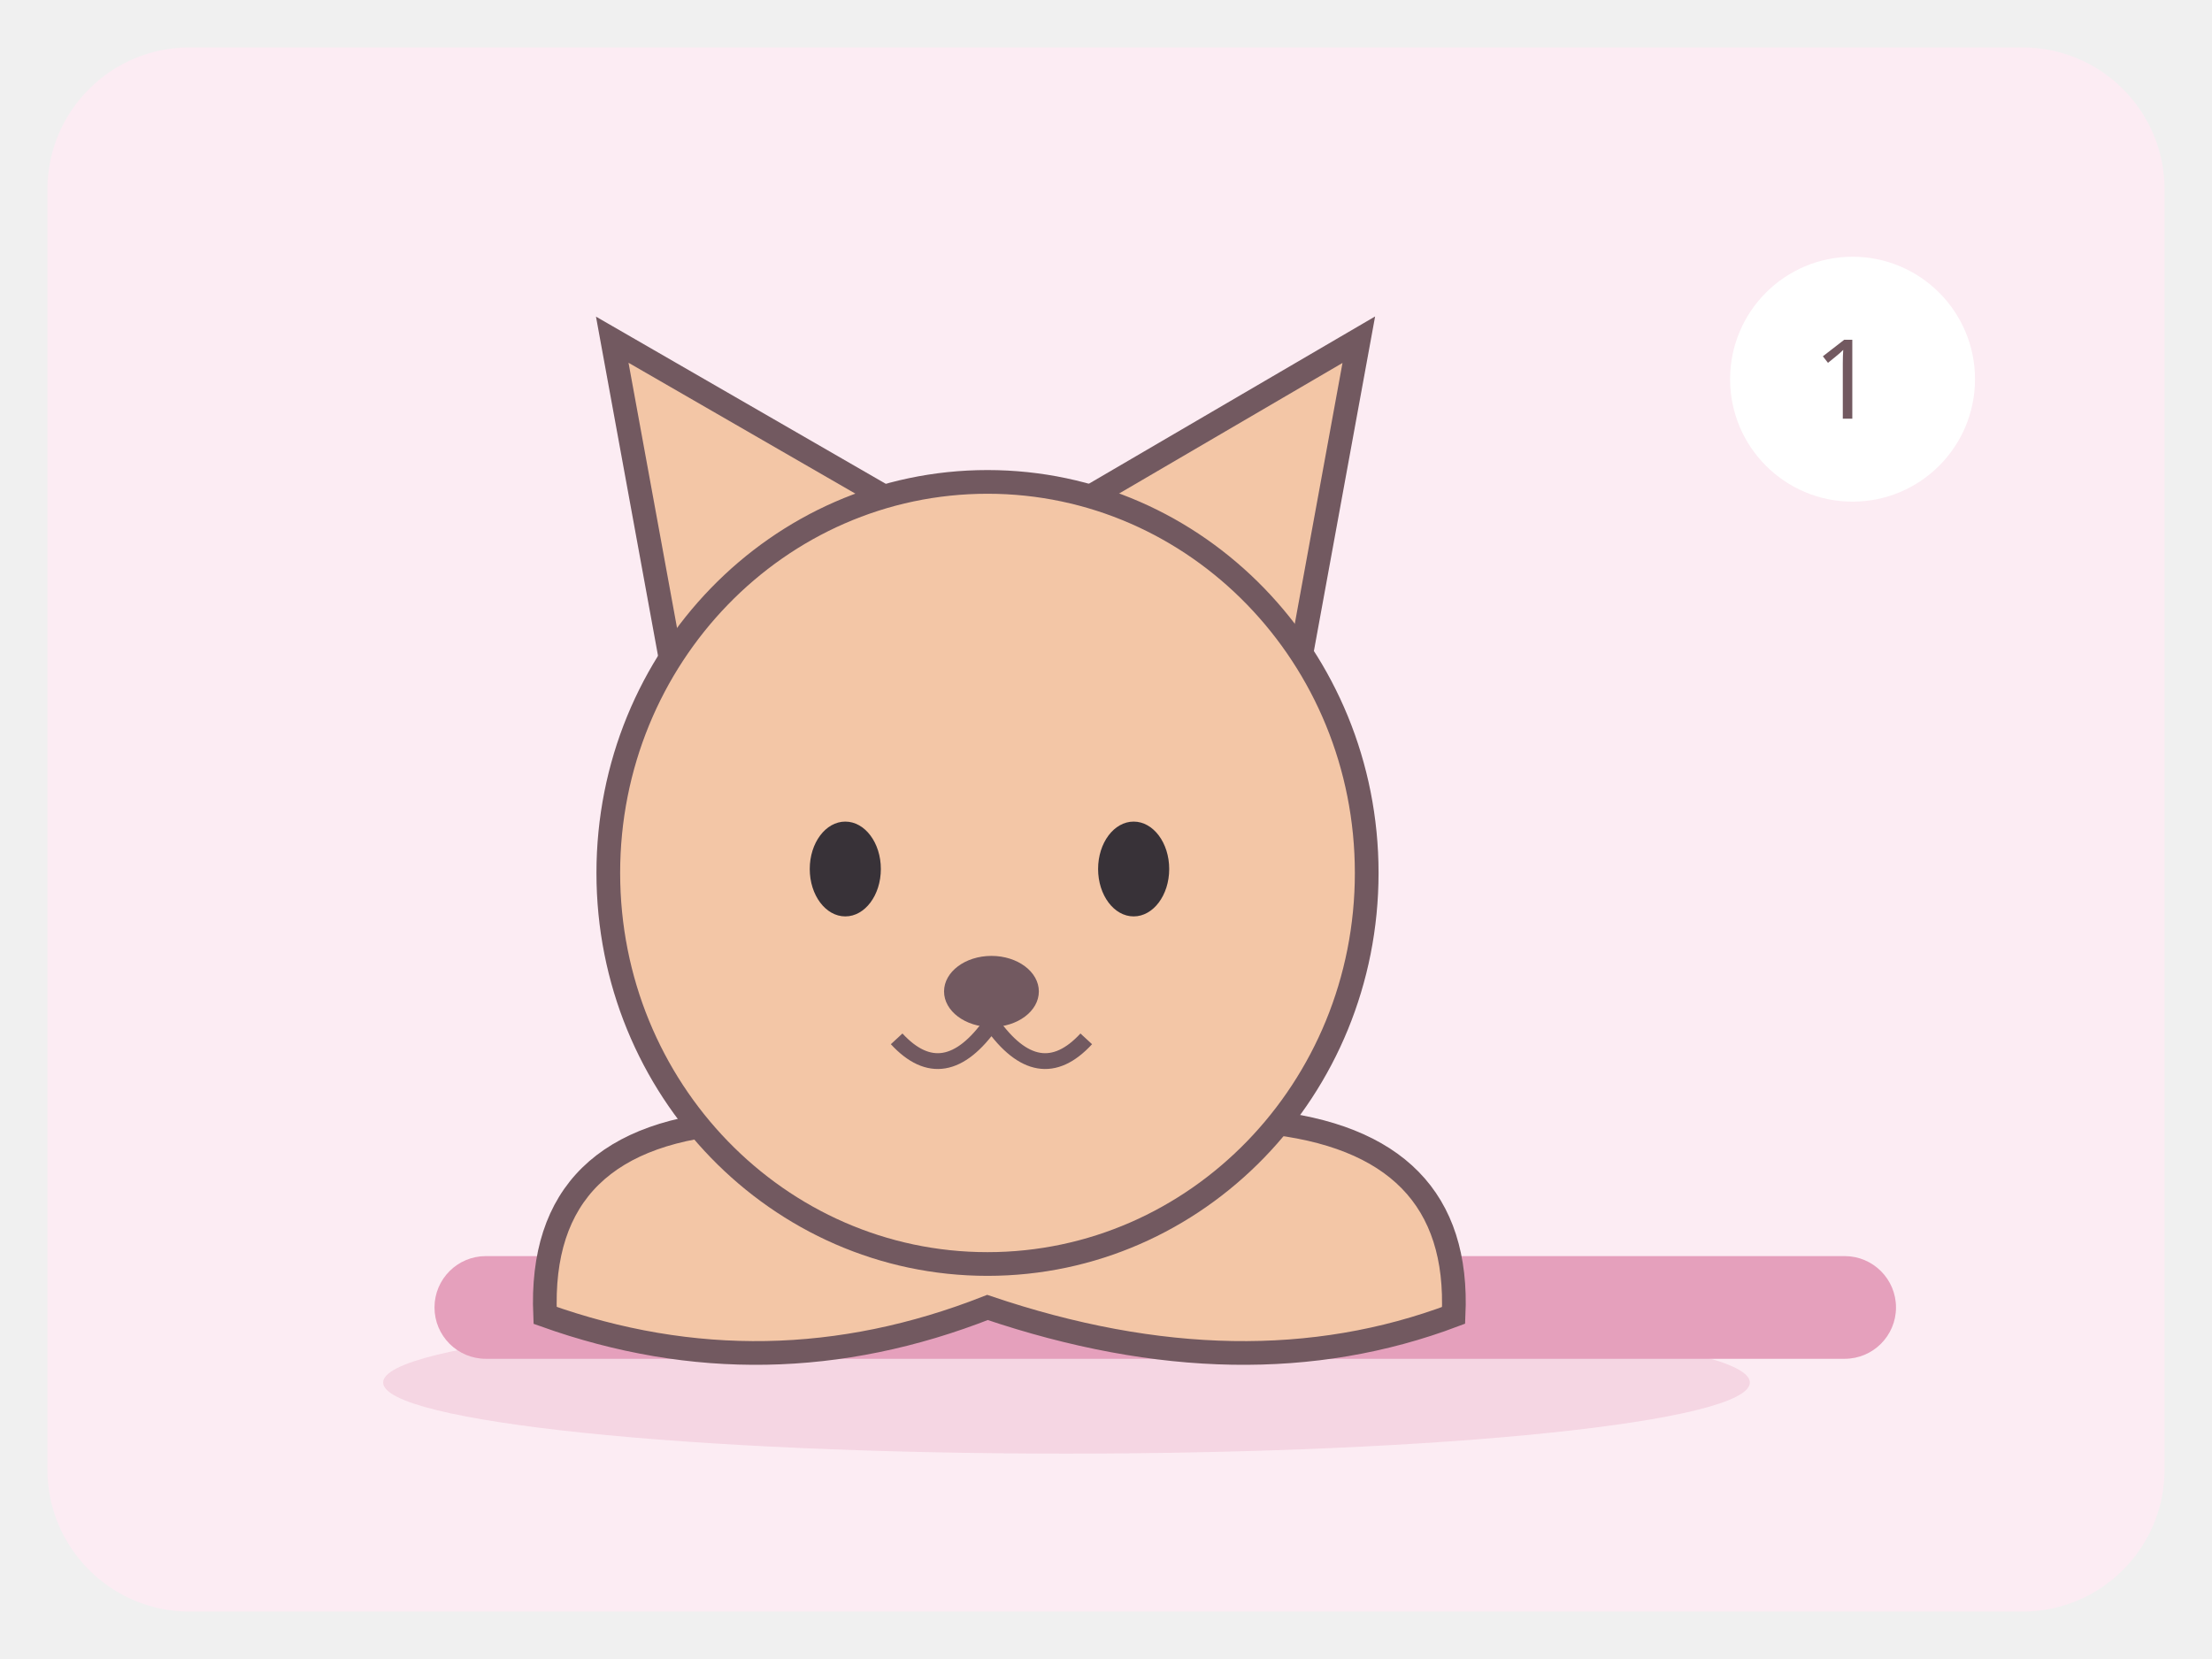
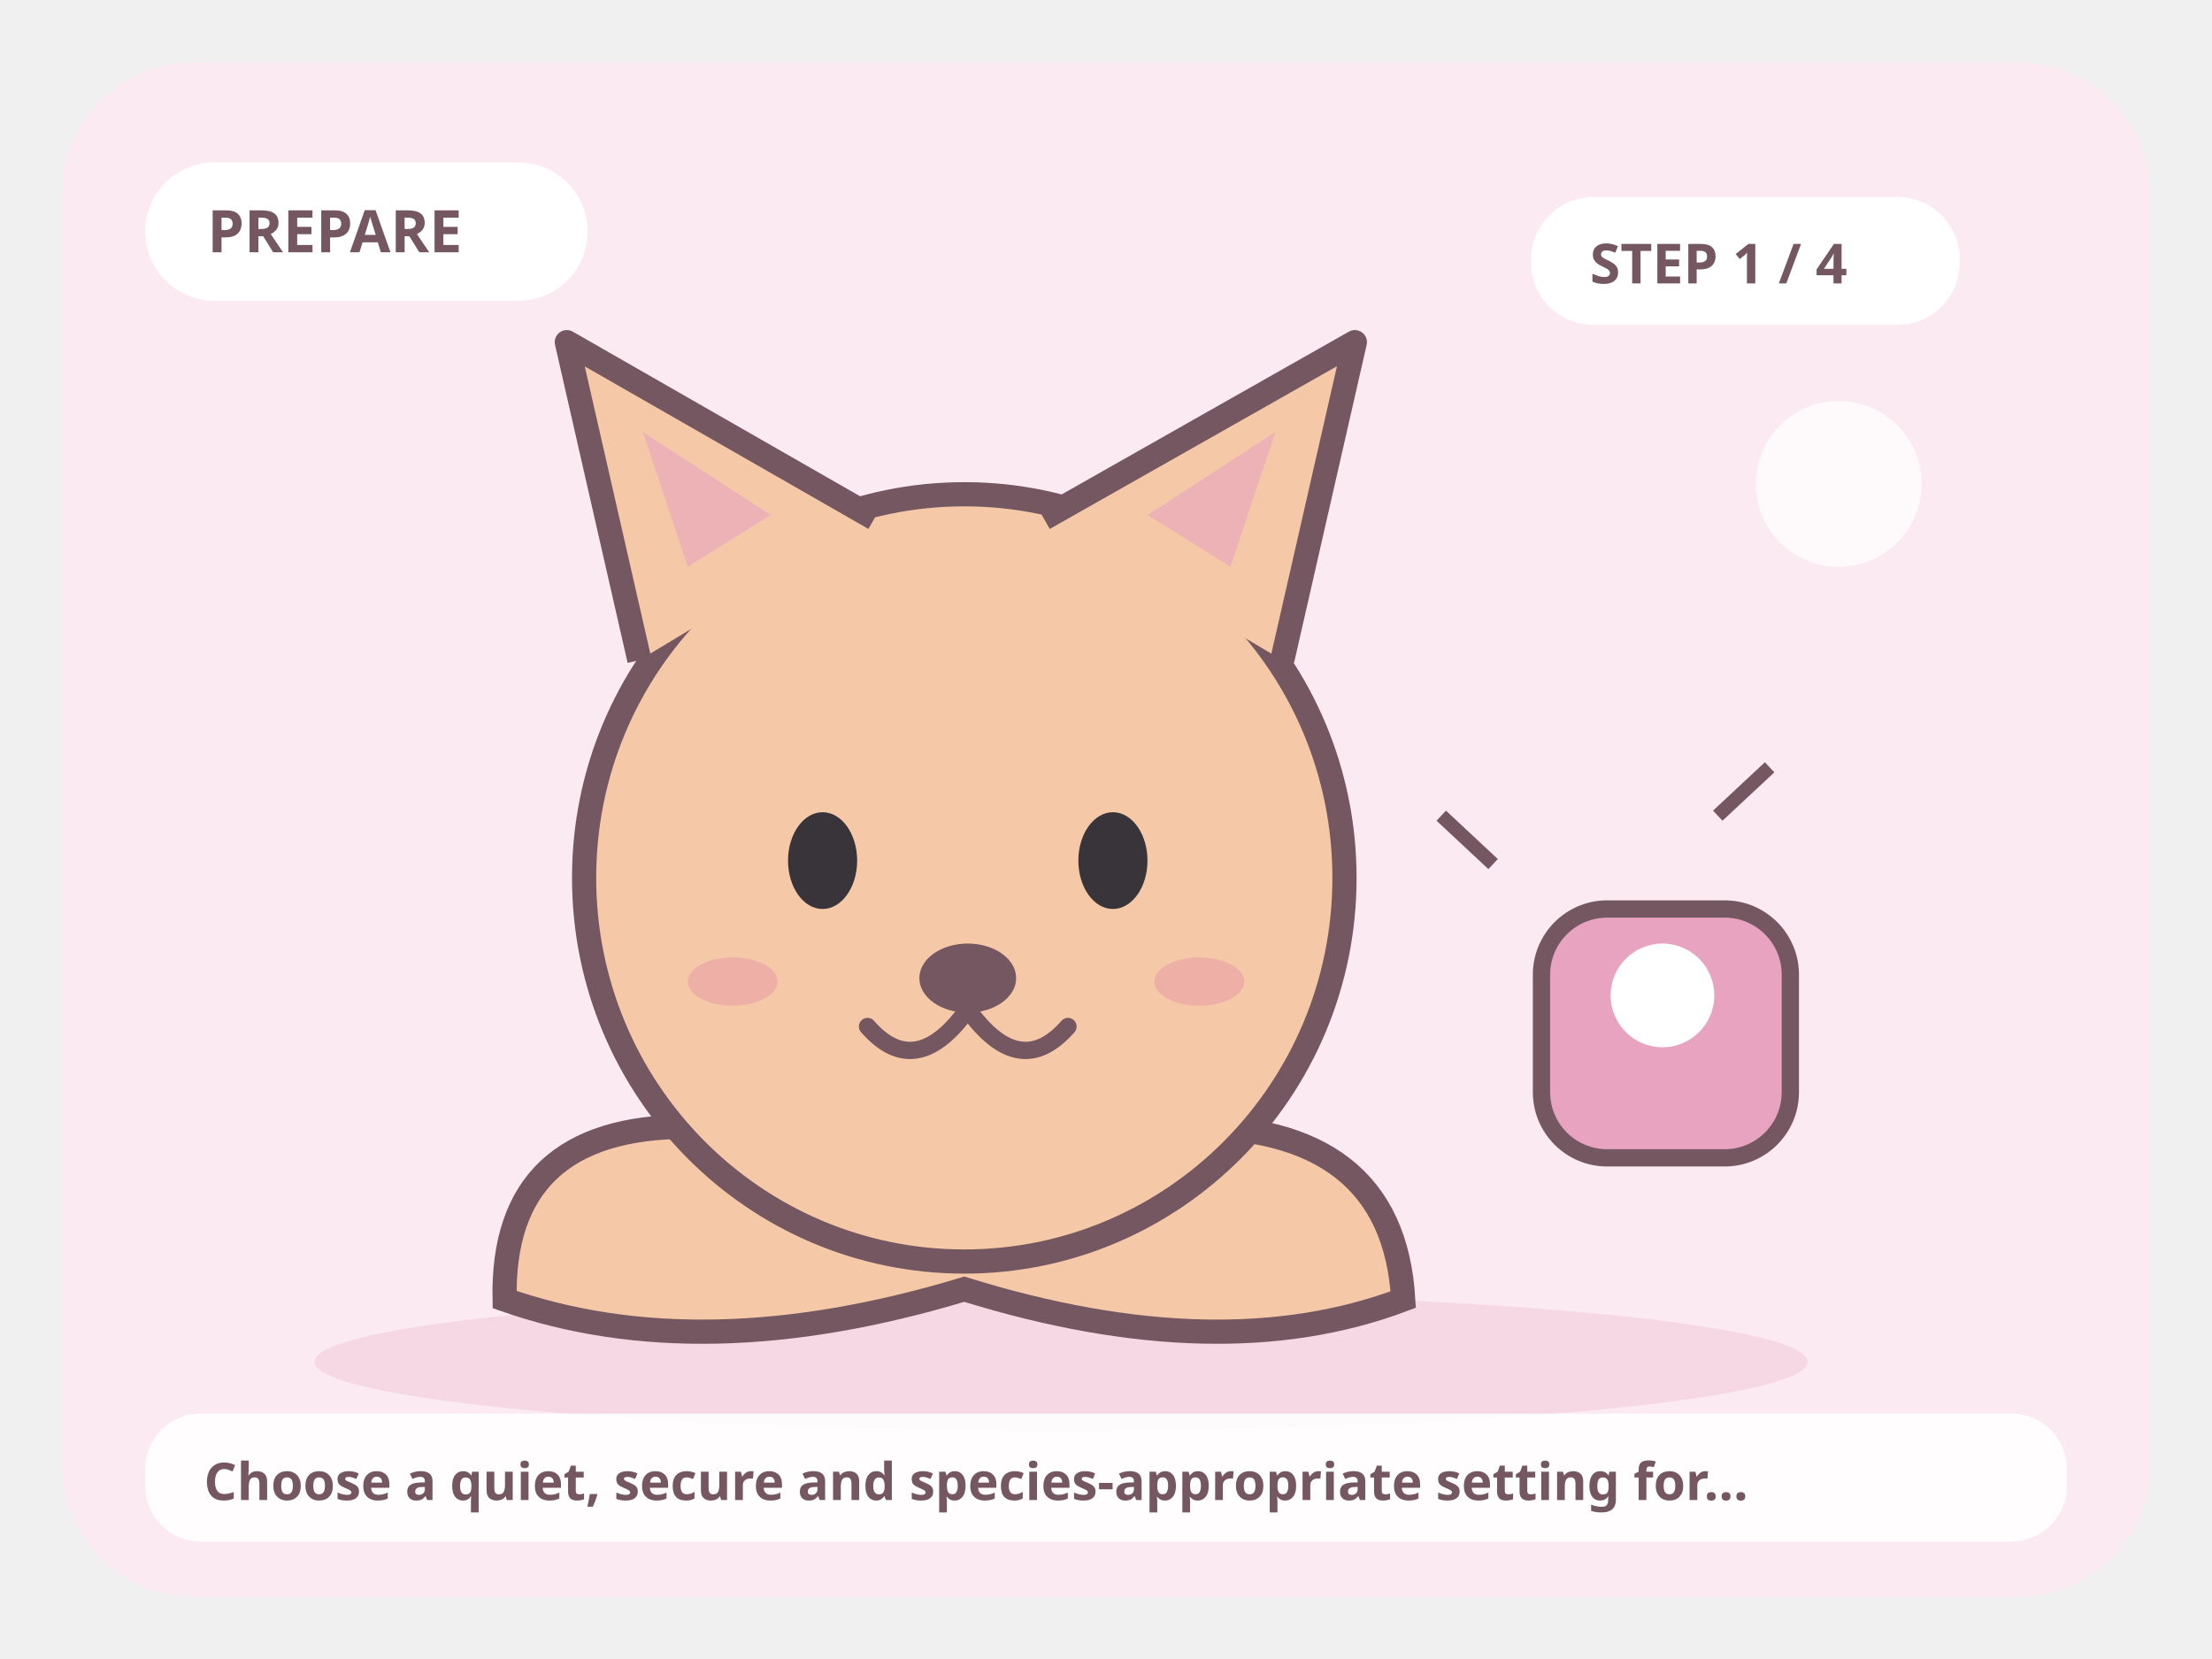
- <svg xmlns="http://www.w3.org/2000/svg" viewBox="0 0 560 420" role="img" aria-label="cat cat clicker introduction lesson 01">
-   <rect x="12" y="12" width="536" height="396" rx="36" fill="#FCECF3" />
-   <ellipse cx="270" cy="350" rx="173" ry="18" fill="#E5A0BC" opacity=".3" />
-   <rect x="110" y="318" width="370" height="26" rx="13" fill="#E5A0BC" />
-   <path d="M188 284q-52 3-50 49 56 20 112-2 65 22 118 2 2-44-48-49" fill="#F3C6A6" stroke="#725960" stroke-width="6" />
-   <path d="M170 168l-15-82 78 45M267 131l77-45-15 82" fill="#F3C6A6" stroke="#725960" stroke-width="6" />
-   <ellipse cx="250" cy="221" rx="96" ry="99" fill="#F3C6A6" stroke="#725960" stroke-width="6" />
-   <ellipse cx="214" cy="220" rx="9" ry="12" fill="#383238" />
-   <ellipse cx="287" cy="220" rx="9" ry="12" fill="#383238" />
-   <ellipse cx="251" cy="251" rx="12" ry="9" fill="#725960" />
-   <path d="M251 259q-12 17-24 4m24-4q12 17 24 4" stroke="#725960" stroke-width="4" fill="none" />
-   <circle cx="469" cy="96" r="31" fill="white" />
-   <text x="459" y="106" font-family="sans-serif" font-size="28" fill="#725960">1</text>
+ <svg xmlns="http://www.w3.org/2000/svg" viewBox="0 0 640 480" role="img" aria-labelledby="title description">
+   <rect x="18" y="18" width="604" height="444" rx="38" fill="#FBEAF2" />
+   <ellipse cx="307" cy="394" rx="216" ry="20" fill="#E7A3C0" opacity=".25" />
+   <circle cx="532" cy="140" r="24" fill="white" opacity=".7" />
+   <rect x="446" y="263" width="72" height="72" rx="19" fill="#E7A3C0" stroke="#745760" stroke-width="5" />
+   <circle cx="481" cy="288" r="15" fill="white" />
+   <path d="M432 250l-15-14m80 0 15-14" stroke="#745760" stroke-width="4" />
+   <g transform="rotate(0 280 275)">
+     <path d="M199 326q-54 0-53 50 57 20 133-3 74 23 127 3-3-51-64-50" fill="#F5C9A8" stroke="#745760" stroke-width="7" />
+     <ellipse cx="279" cy="254" rx="110" ry="111" fill="#F5C9A8" stroke="#745760" stroke-width="7" />
+     <path d="M185 191l-21-92 89 51M302 150l90-51-21 92" fill="#F5C9A8" stroke="#745760" stroke-width="7" stroke-linejoin="round" />
+     <path d="M199 164l-13-39 37 24m109 0 37-24-13 39" fill="#E7A3C0" opacity=".6" />
+     <ellipse cx="238" cy="249" rx="10" ry="14" fill="#39343A" />
+     <ellipse cx="322" cy="249" rx="10" ry="14" fill="#39343A" />
+     <ellipse cx="280" cy="283" rx="14" ry="10" fill="#745760" />
+     <path d="M280 292q-15 21-29 5m29-5q15 21 29 5" stroke="#745760" stroke-width="5" fill="none" stroke-linecap="round" />
+     <ellipse cx="212" cy="284" rx="13" ry="7" fill="#E9A0A5" opacity=".6" />
+     <ellipse cx="347" cy="284" rx="13" ry="7" fill="#E9A0A5" opacity=".6" />
+   </g>
+   <rect x="42" y="47" width="128" height="40" rx="20" fill="white" />
+   <text x="60" y="73" font-family="sans-serif" font-size="17" font-weight="700" fill="#745760">PREPARE</text>
+   <g>
+     <rect x="443" y="57" width="124" height="37" rx="18" fill="white" />
+     <text x="460" y="82" font-family="sans-serif" font-weight="700" font-size="16" fill="#745760">STEP 1 / 4</text>
+   </g>
+   <rect x="42" y="409" width="556" height="37" rx="16" fill="white" opacity=".91" />
+   <text x="59" y="434" font-family="sans-serif" font-size="15" font-weight="600" fill="#745760">Choose a quiet, secure and species-appropriate setting for…</text>
</svg>
